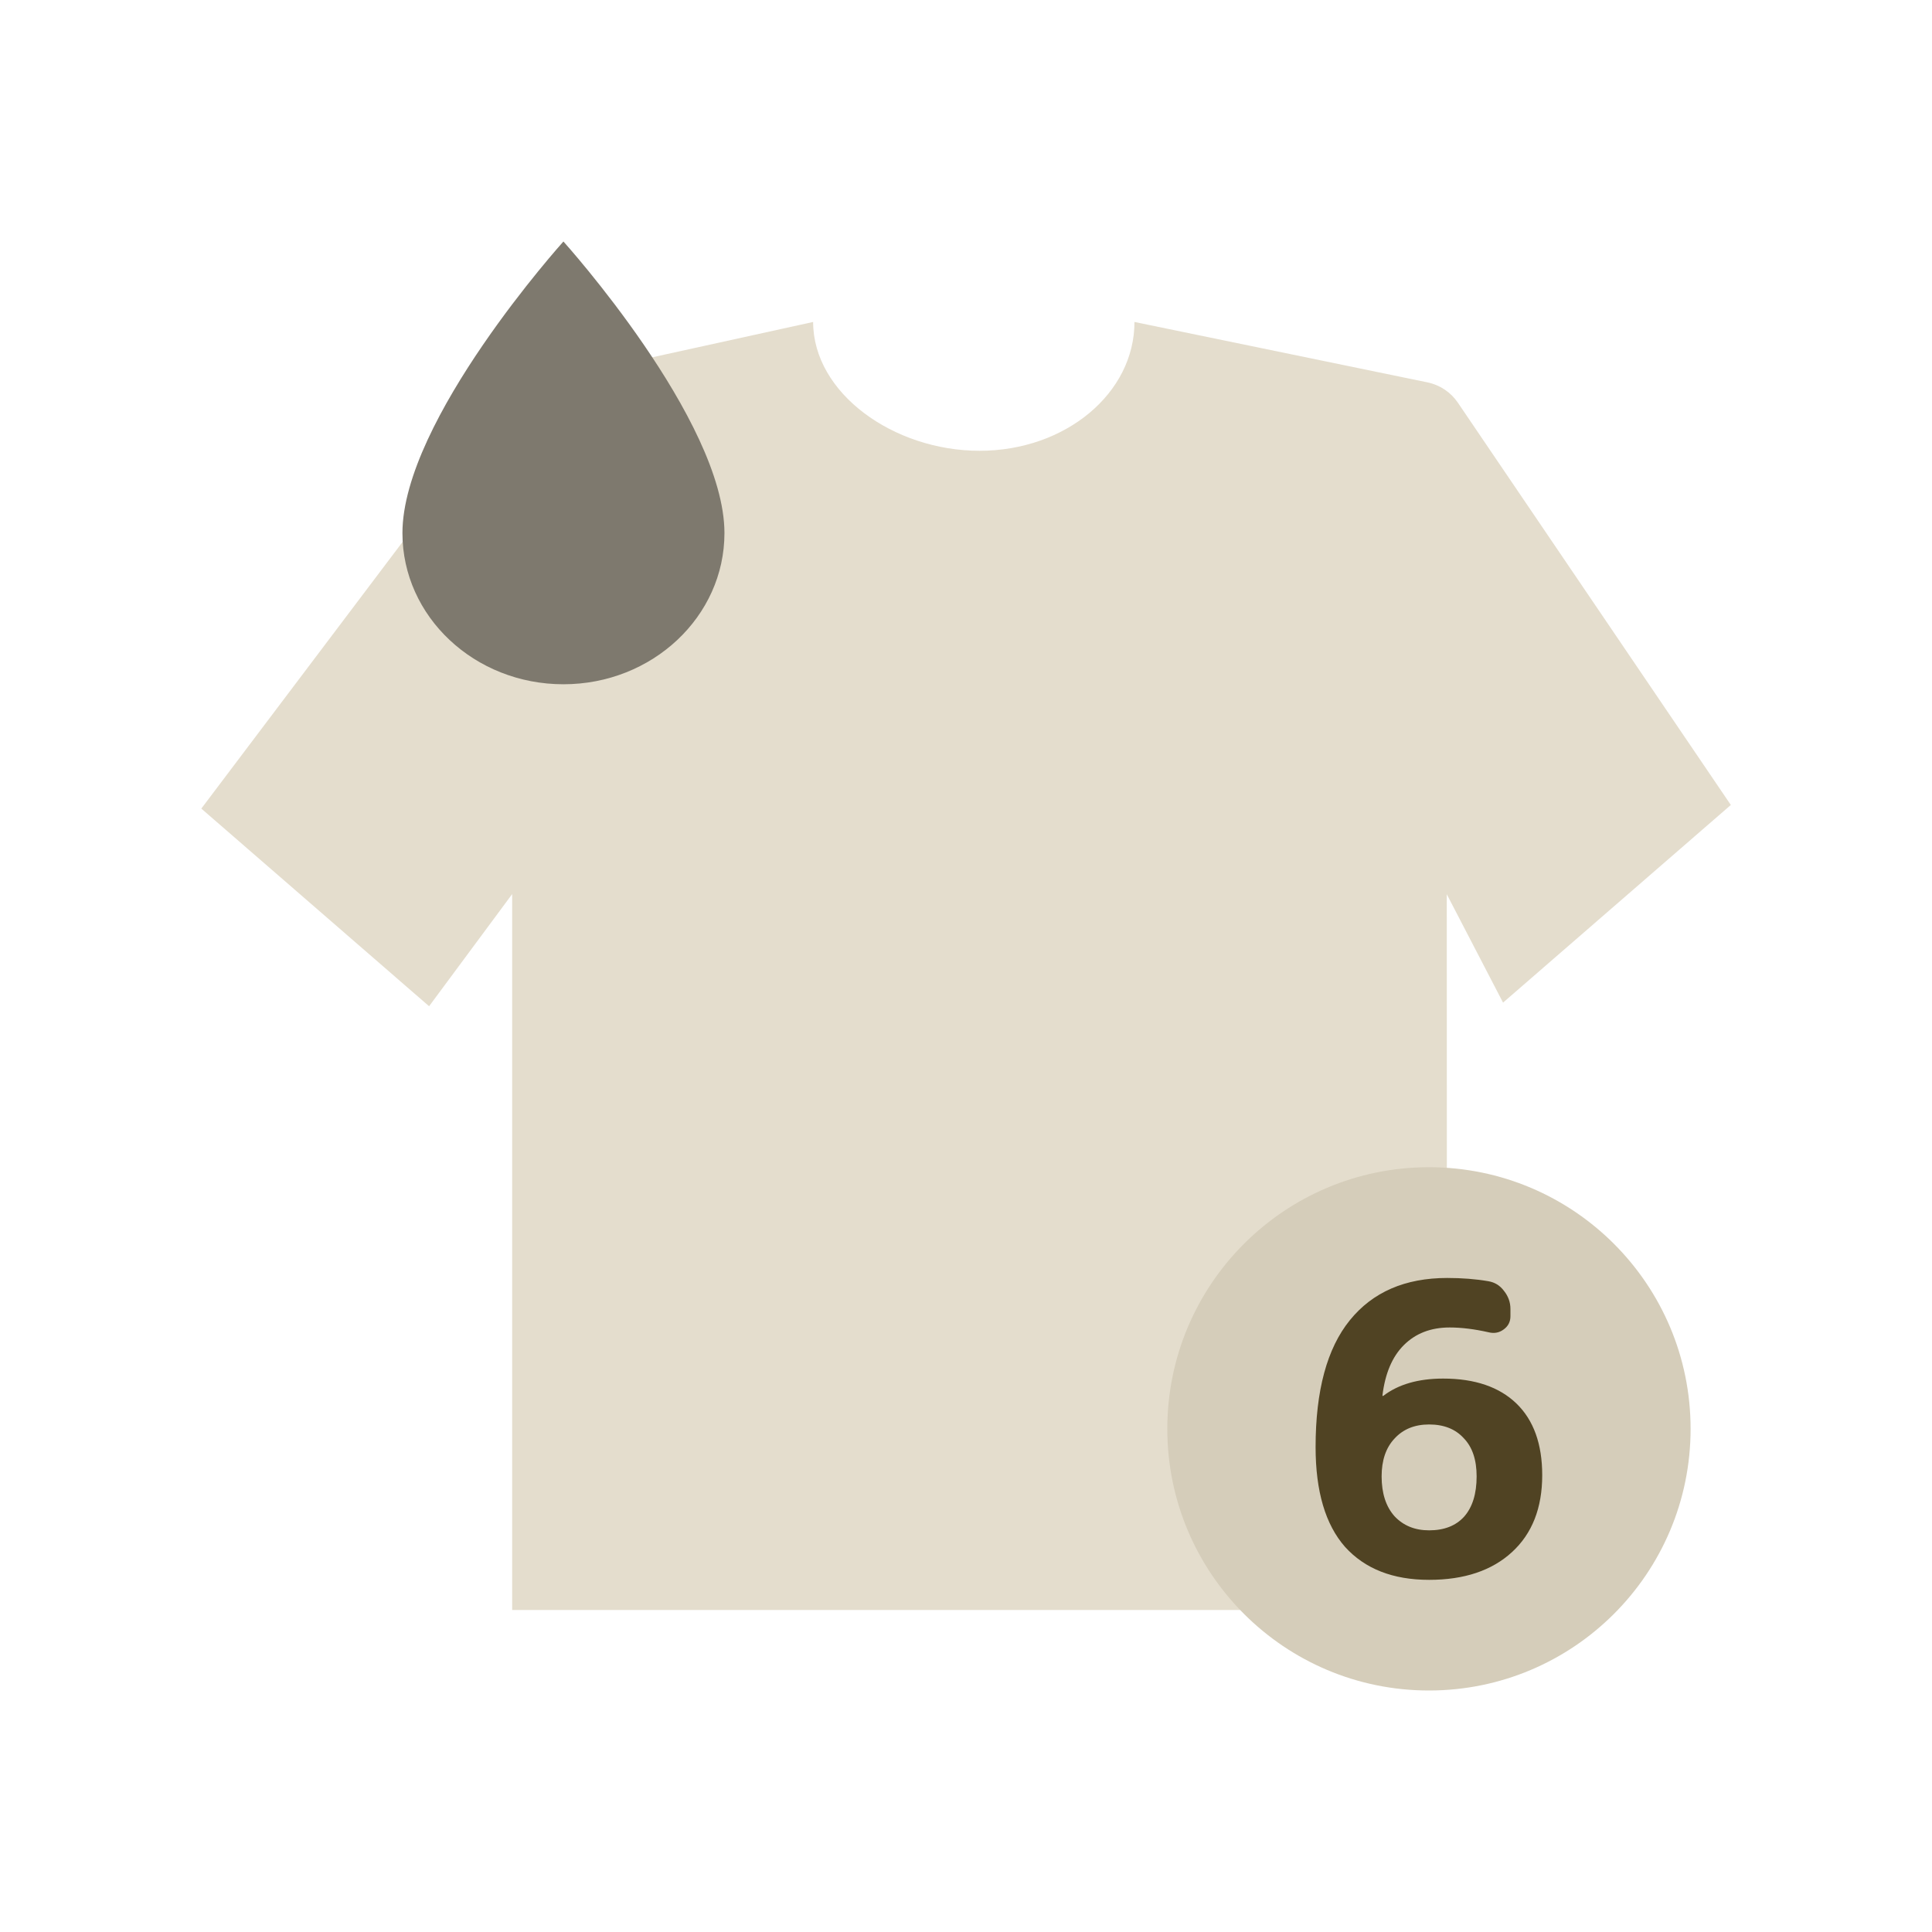
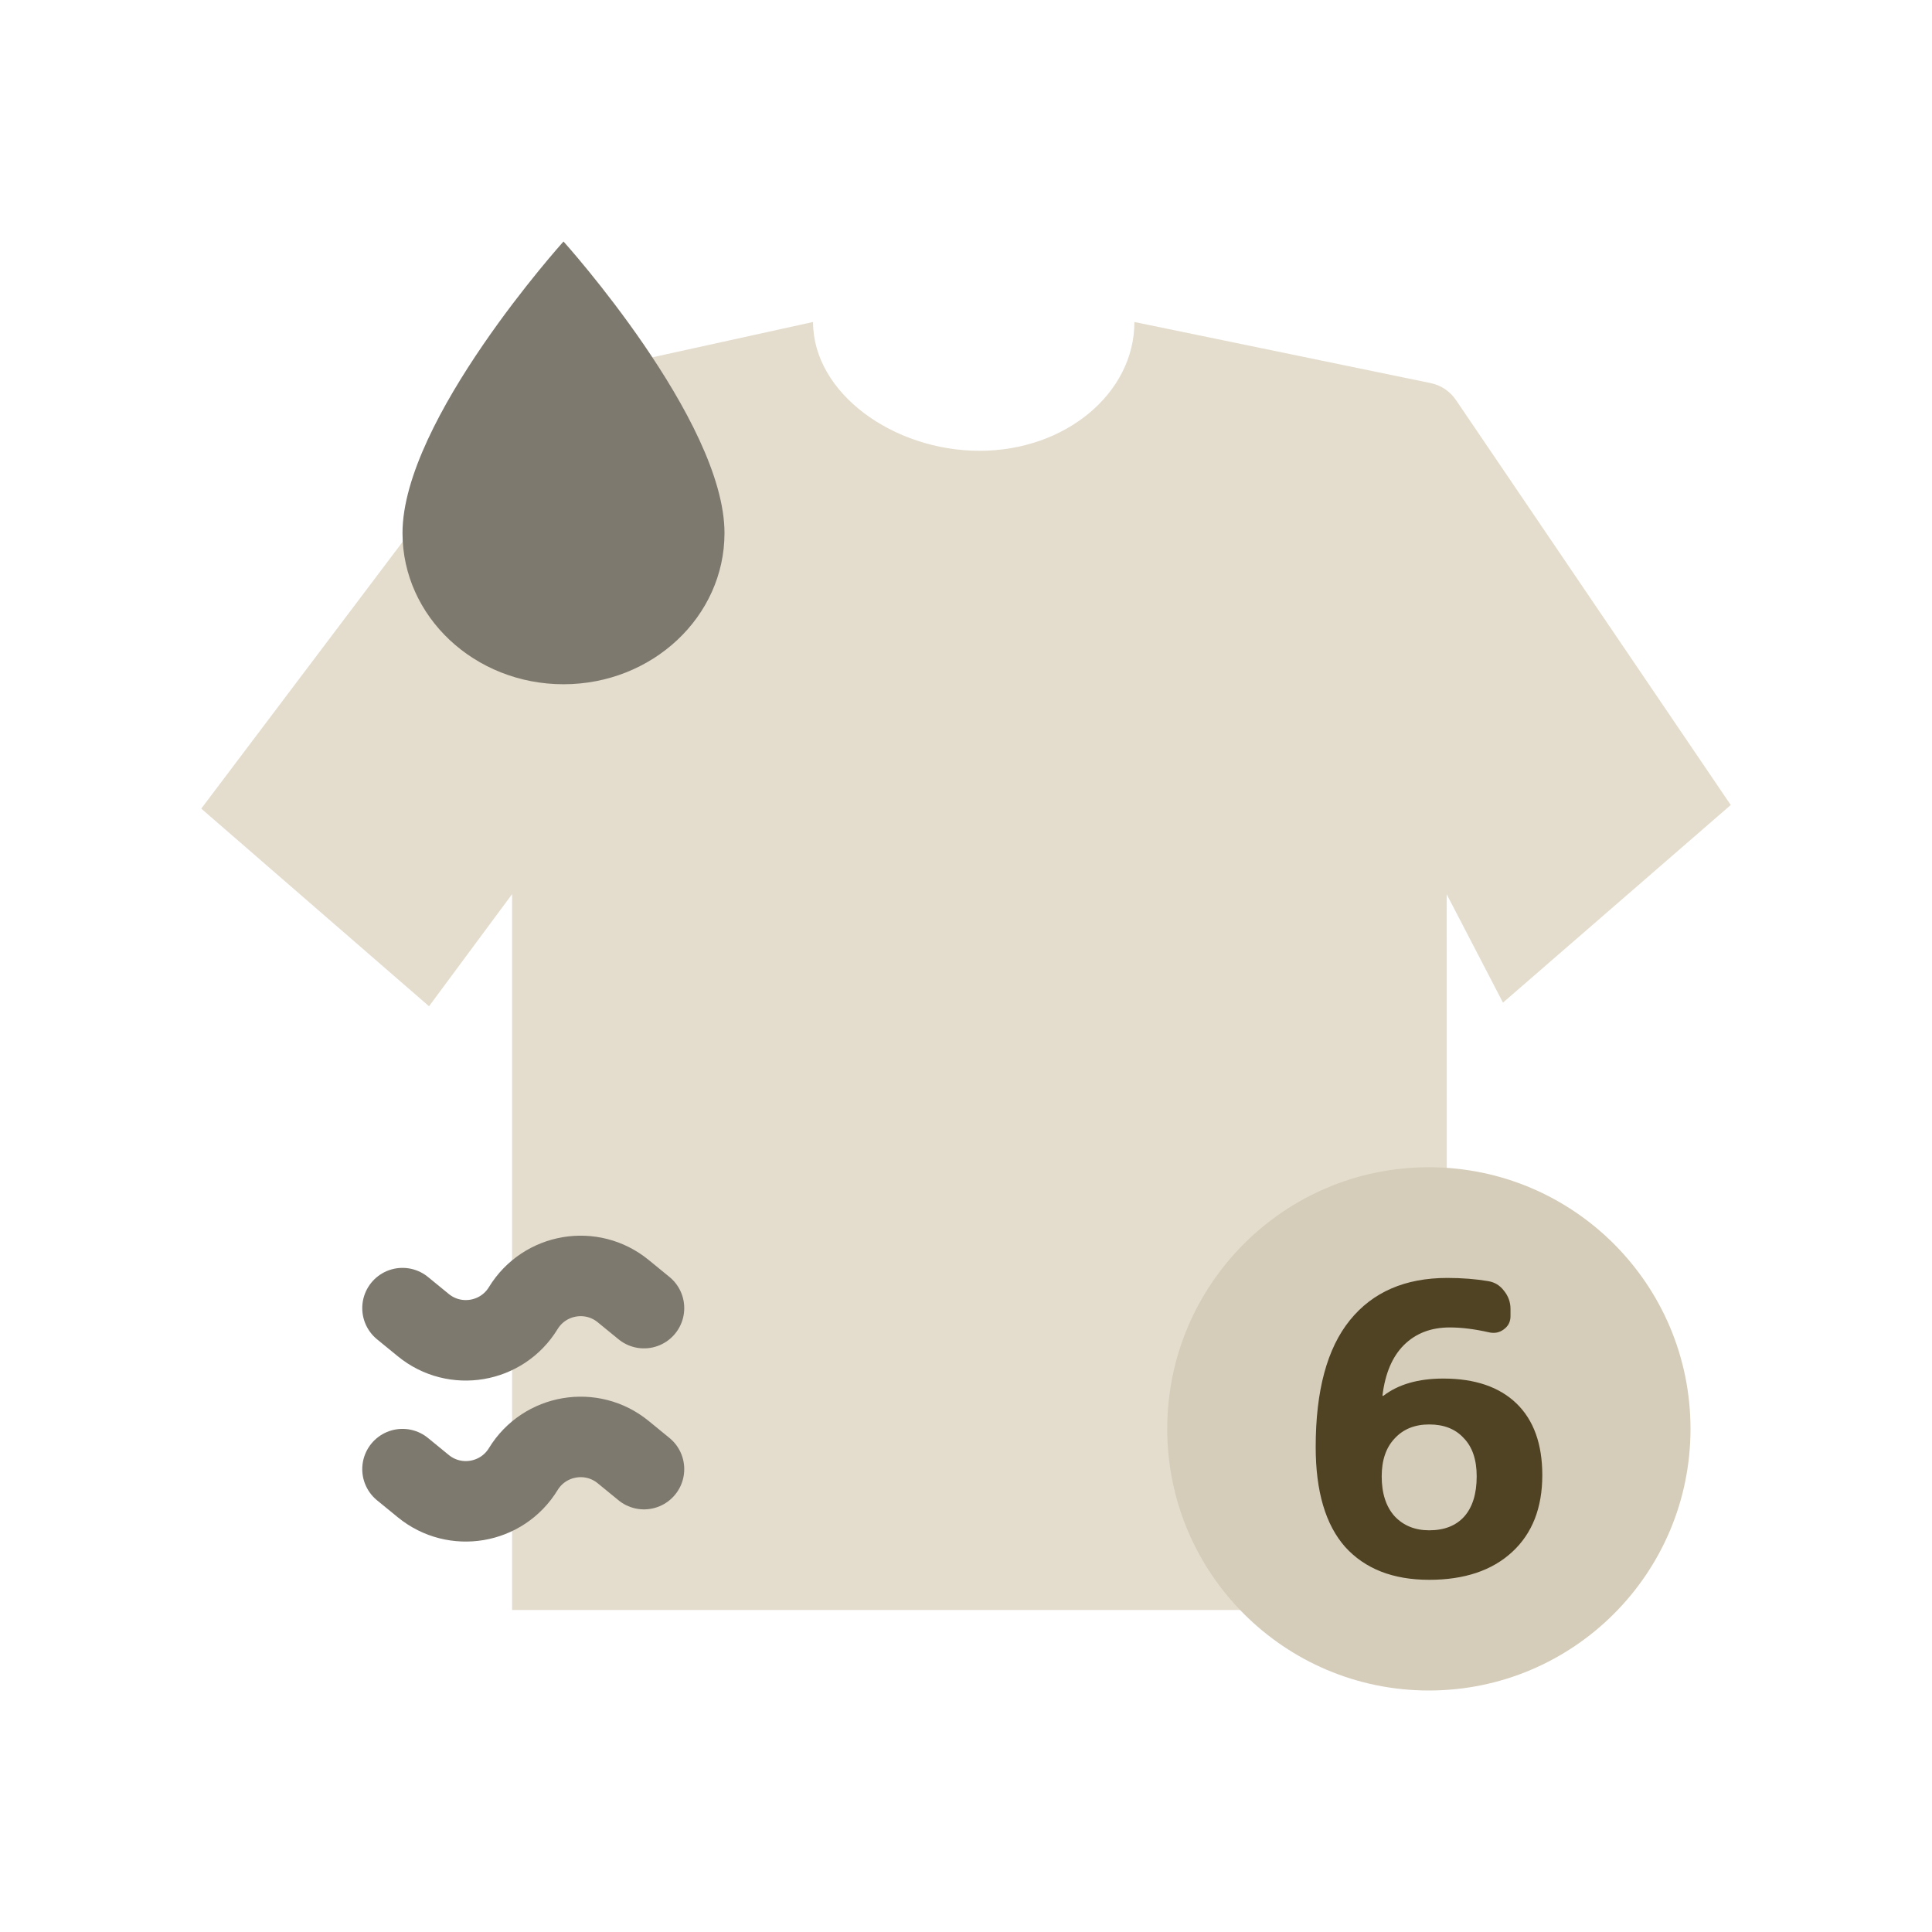
- <svg xmlns="http://www.w3.org/2000/svg" width="40" height="40" viewBox="0 0 40 40" fill="none">
-   <path fill-rule="evenodd" clip-rule="evenodd" d="M11.126 7.92C10.893 7.971 10.686 8.104 10.543 8.294L4.168 16.741L8.884 20.833L10.604 18.511L10.604 33.333H29.958L29.954 18.514L31.119 20.758L35.835 16.666L30.182 8.335C30.036 8.12 29.811 7.97 29.556 7.917L23.488 6.666C23.488 8.139 22.063 9.333 20.281 9.333C18.499 9.333 16.835 8.139 16.835 6.666L11.126 7.92Z" fill="#E4DDCD" />
-   <circle cx="29.585" cy="29.583" r="5.417" fill="#D5CDBA" />
-   <path d="M29.588 29.492C29.288 29.492 29.049 29.59 28.872 29.784C28.694 29.973 28.605 30.234 28.605 30.567C28.605 30.917 28.694 31.192 28.872 31.392C29.055 31.587 29.294 31.684 29.588 31.684C29.899 31.684 30.141 31.59 30.313 31.401C30.485 31.206 30.572 30.928 30.572 30.567C30.572 30.223 30.483 29.959 30.305 29.776C30.133 29.587 29.894 29.492 29.588 29.492ZM29.588 32.709C28.838 32.709 28.258 32.481 27.847 32.026C27.441 31.564 27.238 30.876 27.238 29.959C27.238 28.792 27.474 27.917 27.947 27.334C28.419 26.751 29.091 26.459 29.963 26.459C30.269 26.459 30.552 26.481 30.813 26.526C30.947 26.548 31.055 26.614 31.138 26.726C31.227 26.837 31.272 26.962 31.272 27.101V27.251C31.272 27.367 31.224 27.459 31.13 27.526C31.041 27.592 30.938 27.612 30.822 27.584C30.527 27.517 30.258 27.484 30.013 27.484C29.624 27.484 29.308 27.606 29.063 27.851C28.824 28.09 28.677 28.437 28.622 28.892C28.622 28.898 28.624 28.901 28.63 28.901H28.638C28.949 28.662 29.363 28.542 29.88 28.542C30.535 28.542 31.041 28.715 31.397 29.059C31.752 29.403 31.93 29.898 31.93 30.542C31.93 31.22 31.722 31.751 31.305 32.134C30.888 32.517 30.316 32.709 29.588 32.709Z" fill="#504323" />
-   <path d="M14.999 11.037C14.999 12.765 13.506 14.167 11.665 14.167C9.824 14.167 8.332 12.765 8.332 11.037C8.332 8.697 11.665 5 11.665 5C11.665 5 14.999 8.697 14.999 11.037Z" fill="#7E796E" />
+ <svg xmlns="http://www.w3.org/2000/svg" width="48" height="48" viewBox="0 0 48 48" fill="none">
+   <path fill-rule="evenodd" clip-rule="evenodd" d="M13.278 9.521C13.045 9.572 12.838 9.705 12.694 9.895L5 20.09L10.659 25L12.723 22.214L12.723 40H35.948L35.943 22.218L37.341 24.91L43 20L36.171 9.936C36.025 9.721 35.8 9.571 35.545 9.518L28.184 8C28.184 9.767 26.474 11.2 24.335 11.2C22.197 11.2 20.2 9.767 20.2 8L13.278 9.521Z" fill="#E4DDCD" />
+   <circle cx="35.5" cy="35.5" r="6.5" fill="#D5CDBA" />
+   <path d="M35.508 35.39C35.148 35.39 34.861 35.507 34.648 35.74C34.434 35.967 34.328 36.28 34.328 36.68C34.328 37.1 34.434 37.43 34.648 37.67C34.867 37.903 35.154 38.02 35.508 38.02C35.881 38.02 36.171 37.907 36.377 37.68C36.584 37.447 36.688 37.113 36.688 36.68C36.688 36.267 36.581 35.95 36.367 35.73C36.161 35.503 35.874 35.39 35.508 35.39ZM35.508 39.25C34.608 39.25 33.911 38.977 33.417 38.43C32.931 37.877 32.688 37.05 32.688 35.95C32.688 34.55 32.971 33.5 33.538 32.8C34.104 32.1 34.911 31.75 35.958 31.75C36.324 31.75 36.664 31.777 36.977 31.83C37.138 31.857 37.267 31.937 37.367 32.07C37.474 32.203 37.528 32.353 37.528 32.52V32.7C37.528 32.84 37.471 32.95 37.358 33.03C37.251 33.11 37.127 33.133 36.987 33.1C36.634 33.02 36.311 32.98 36.017 32.98C35.551 32.98 35.171 33.127 34.877 33.42C34.591 33.707 34.414 34.123 34.347 34.67C34.347 34.677 34.351 34.68 34.358 34.68H34.367C34.741 34.393 35.237 34.25 35.858 34.25C36.644 34.25 37.251 34.457 37.678 34.87C38.104 35.283 38.318 35.877 38.318 36.65C38.318 37.463 38.068 38.1 37.568 38.56C37.068 39.02 36.381 39.25 35.508 39.25Z" fill="#504323" />
+   <path d="M16 32.5L15.484 32.078C14.7 31.436 13.529 31.635 13 32.5C12.471 33.365 11.3 33.564 10.516 32.922L10 32.5" stroke="#7E796E" stroke-width="2" stroke-linecap="round" stroke-linejoin="round" />
+   <path d="M16 36.5L15.484 36.078C14.7 35.436 13.529 35.635 13 36.5C12.471 37.365 11.3 37.564 10.516 36.922L10 36.5" stroke="#7E796E" stroke-width="2" stroke-linecap="round" stroke-linejoin="round" />
+   <path d="M18 13.244C18 15.318 16.209 17 14 17C11.791 17 10 15.318 10 13.244C10 10.436 14 6 14 6C14 6 18 10.436 18 13.244Z" fill="#7E796E" />
</svg>
